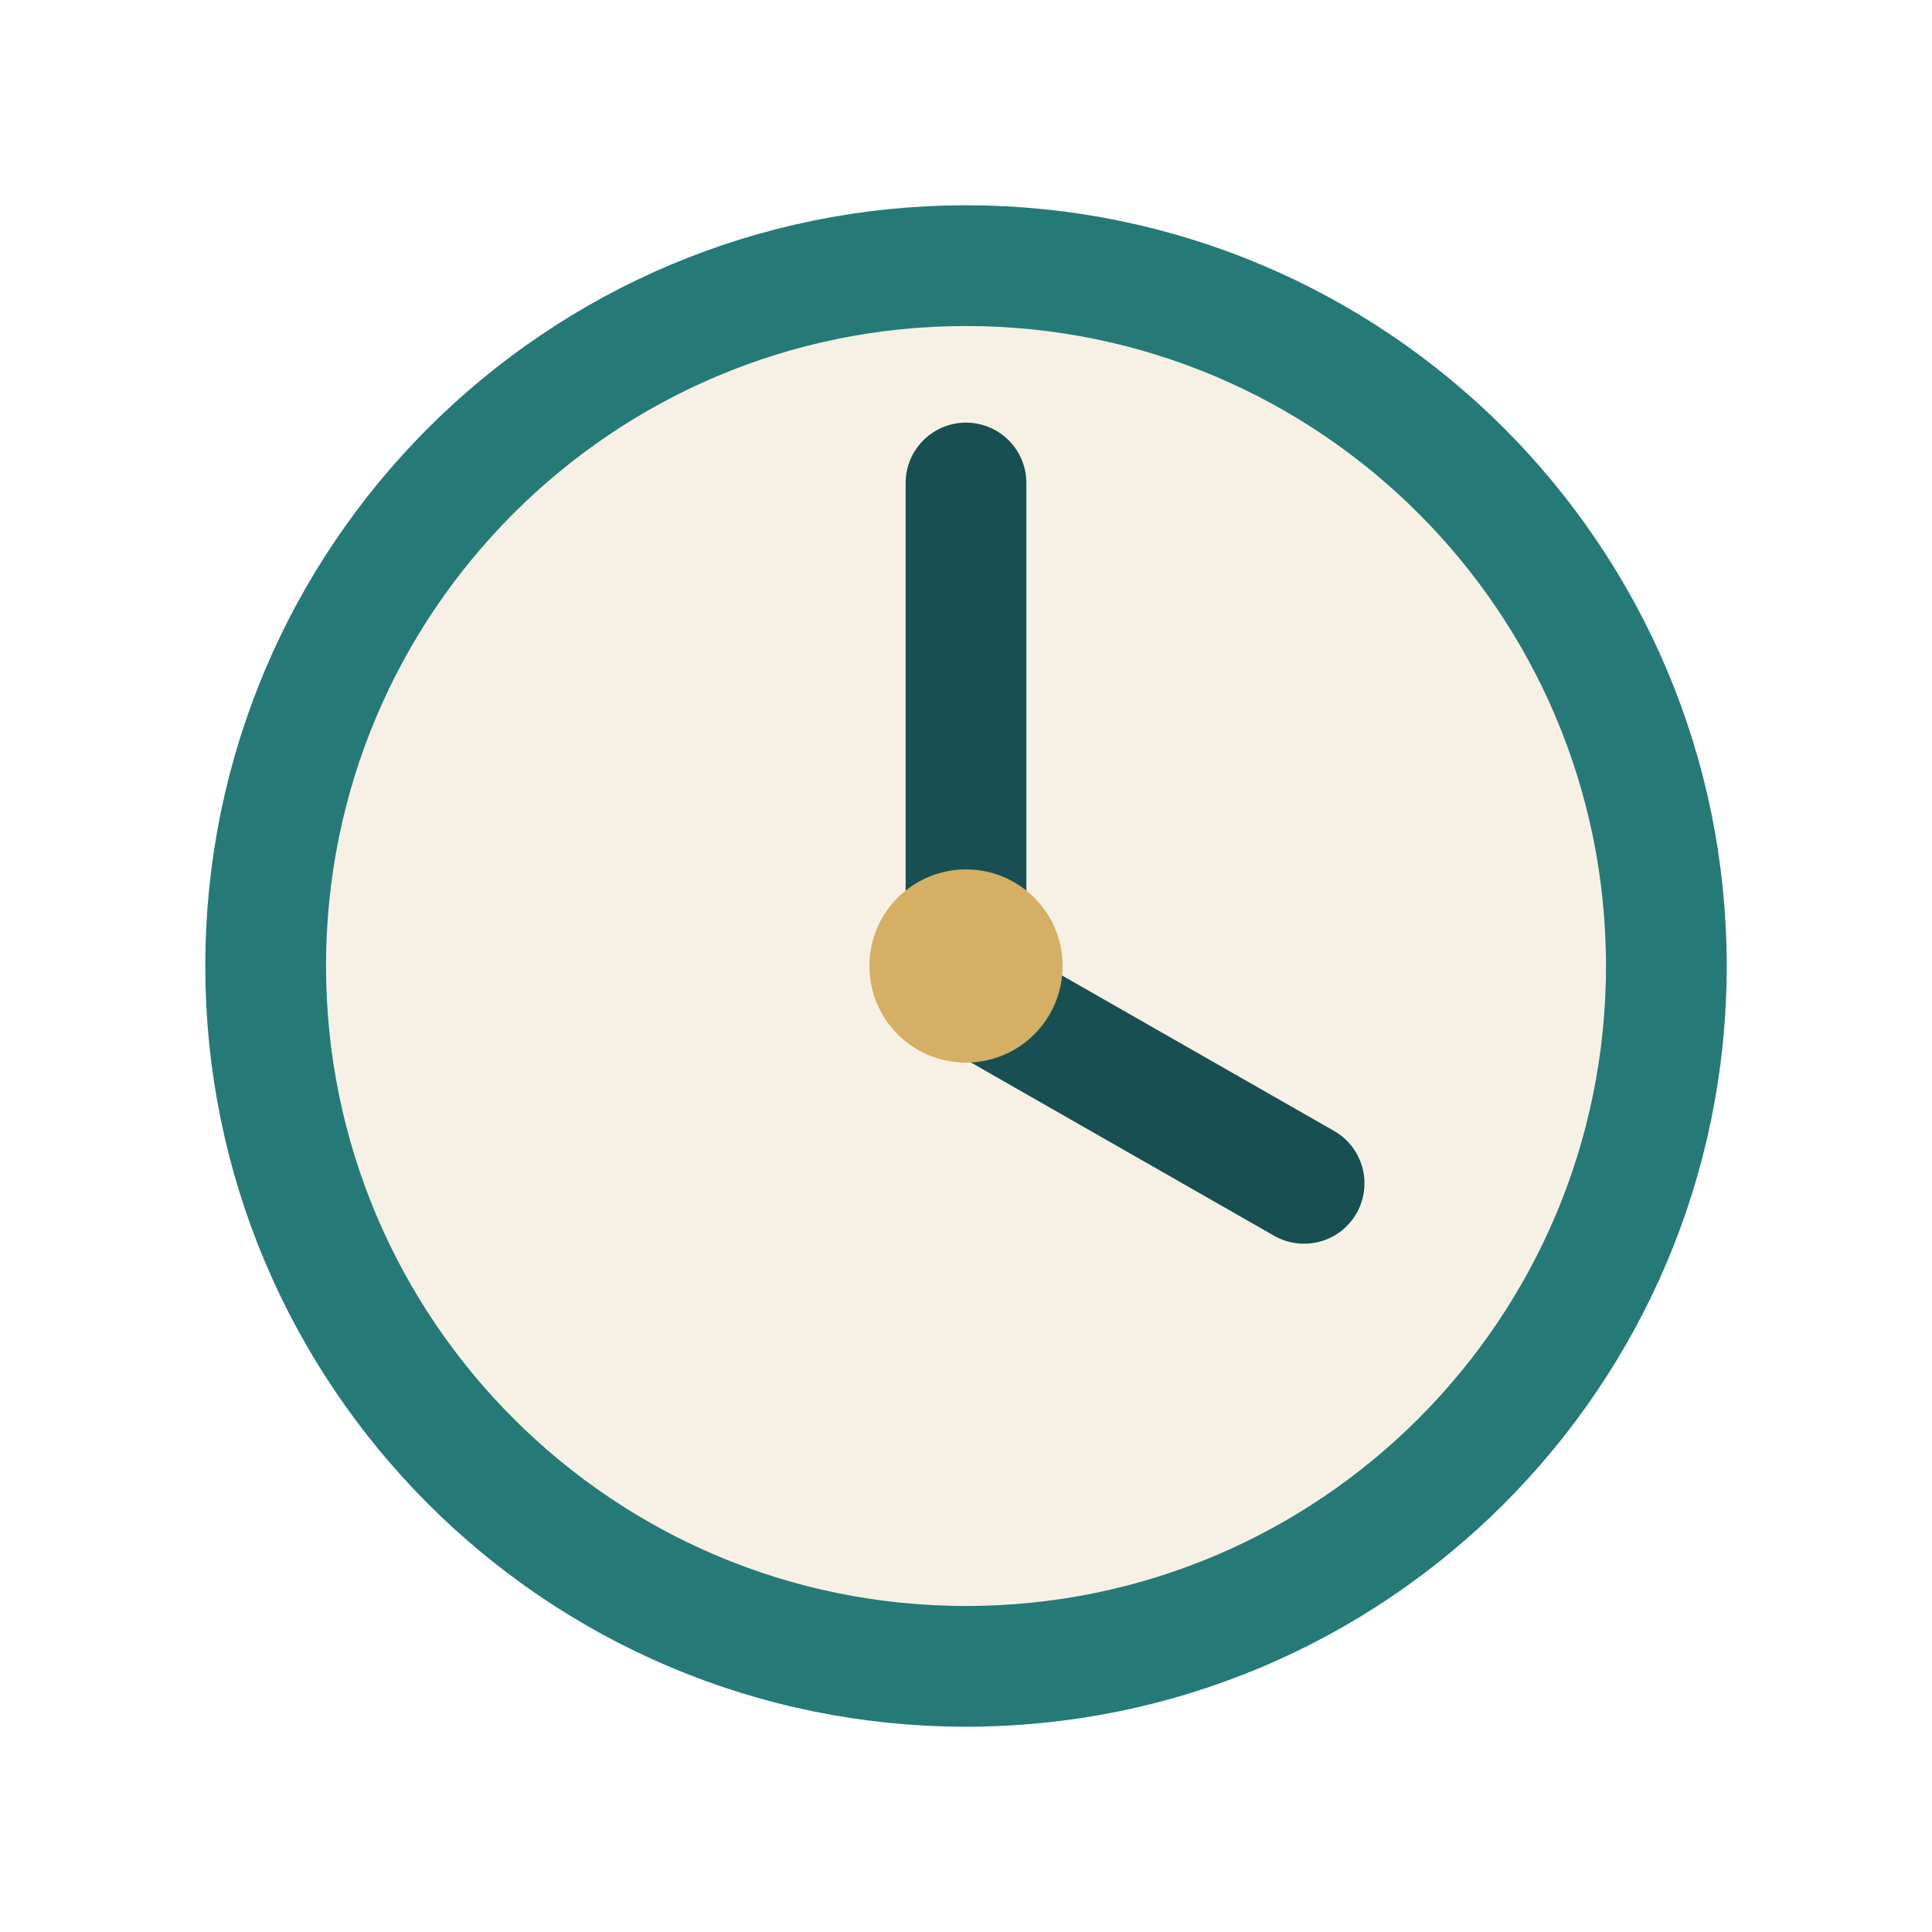
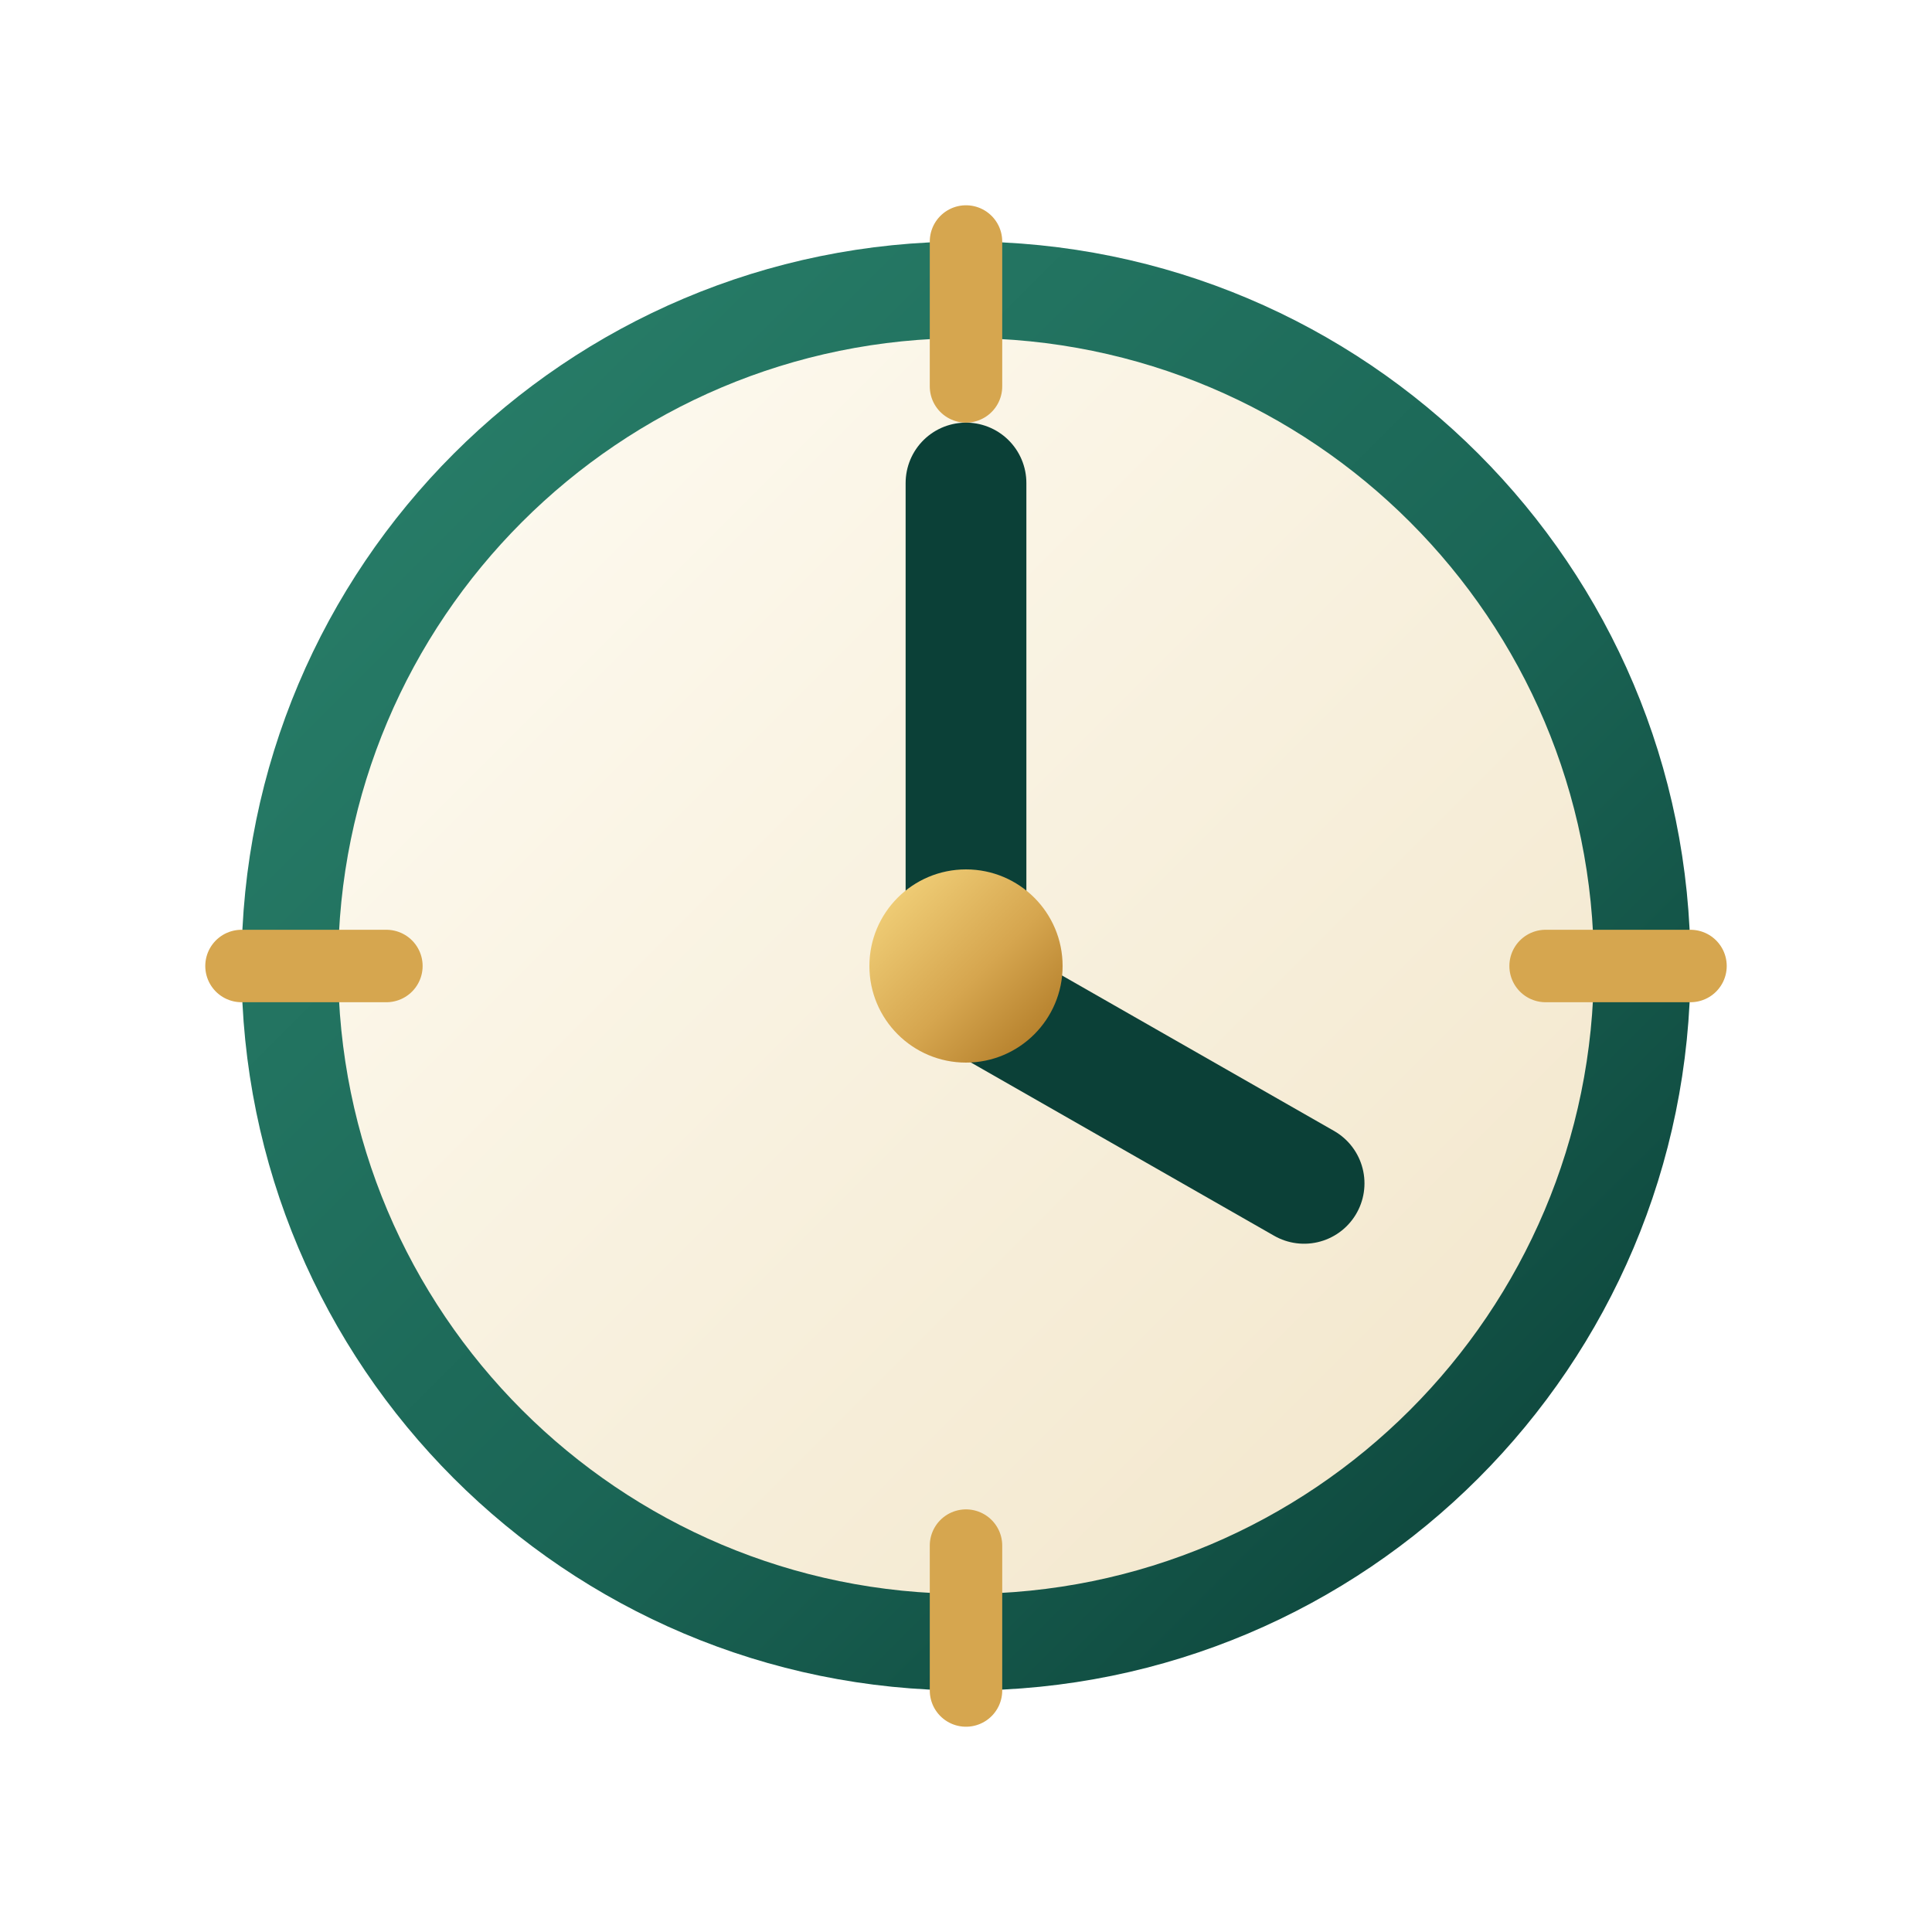
<svg xmlns="http://www.w3.org/2000/svg" viewBox="0 0 80 80" fill="none">
-   <circle cx="40" cy="40" r="29" fill="#F7F1E5" stroke="#257A78" stroke-width="5" />
-   <path d="M40 20v21l14 8" stroke="#174F52" stroke-width="5" stroke-linecap="round" />
-   <circle cx="40" cy="40" r="4" fill="#D4AF64" />
+   <defs>
+     <linearGradient id="g" x1="0" y1="0" x2="1" y2="1">
+       <stop offset="0" stop-color="#F7D982" />
+       <stop offset=".55" stop-color="#D6A64F" />
+       <stop offset="1" stop-color="#A9721F" />
+     </linearGradient>
+     <linearGradient id="e" x1="0" y1="0" x2="1" y2="1">
+       <stop offset="0" stop-color="#2A816B" />
+       <stop offset=".55" stop-color="#1B6656" />
+       <stop offset="1" stop-color="#0B4037" />
+     </linearGradient>
+     <linearGradient id="b" x1="0" y1="0" x2="1" y2="1">
+       <stop offset="0" stop-color="#9BE8F7" />
+       <stop offset=".55" stop-color="#5BC7E6" />
+       <stop offset="1" stop-color="#2A9BC7" />
+     </linearGradient>
+     <linearGradient id="c" x1="0" y1="0" x2="1" y2="1">
+       <stop offset="0" stop-color="#FFFDF5" />
+       <stop offset="1" stop-color="#F1E4C7" />
+     </linearGradient>
+   </defs>
+   <g stroke-linecap="round" stroke-linejoin="round">
+     <circle cx="40" cy="40" r="28" fill="url(#c)" stroke="url(#e)" stroke-width="4" />
+     <path d="M40 20v21l14 8" stroke="#0B4037" stroke-width="5" />
+     <circle cx="40" cy="40" r="4" fill="url(#g)" />
+     <path d="M40 10v6M70 40h-6M40 70v-6M10 40h6" stroke="#D6A64F" stroke-width="3" />
+   </g>
</svg>
